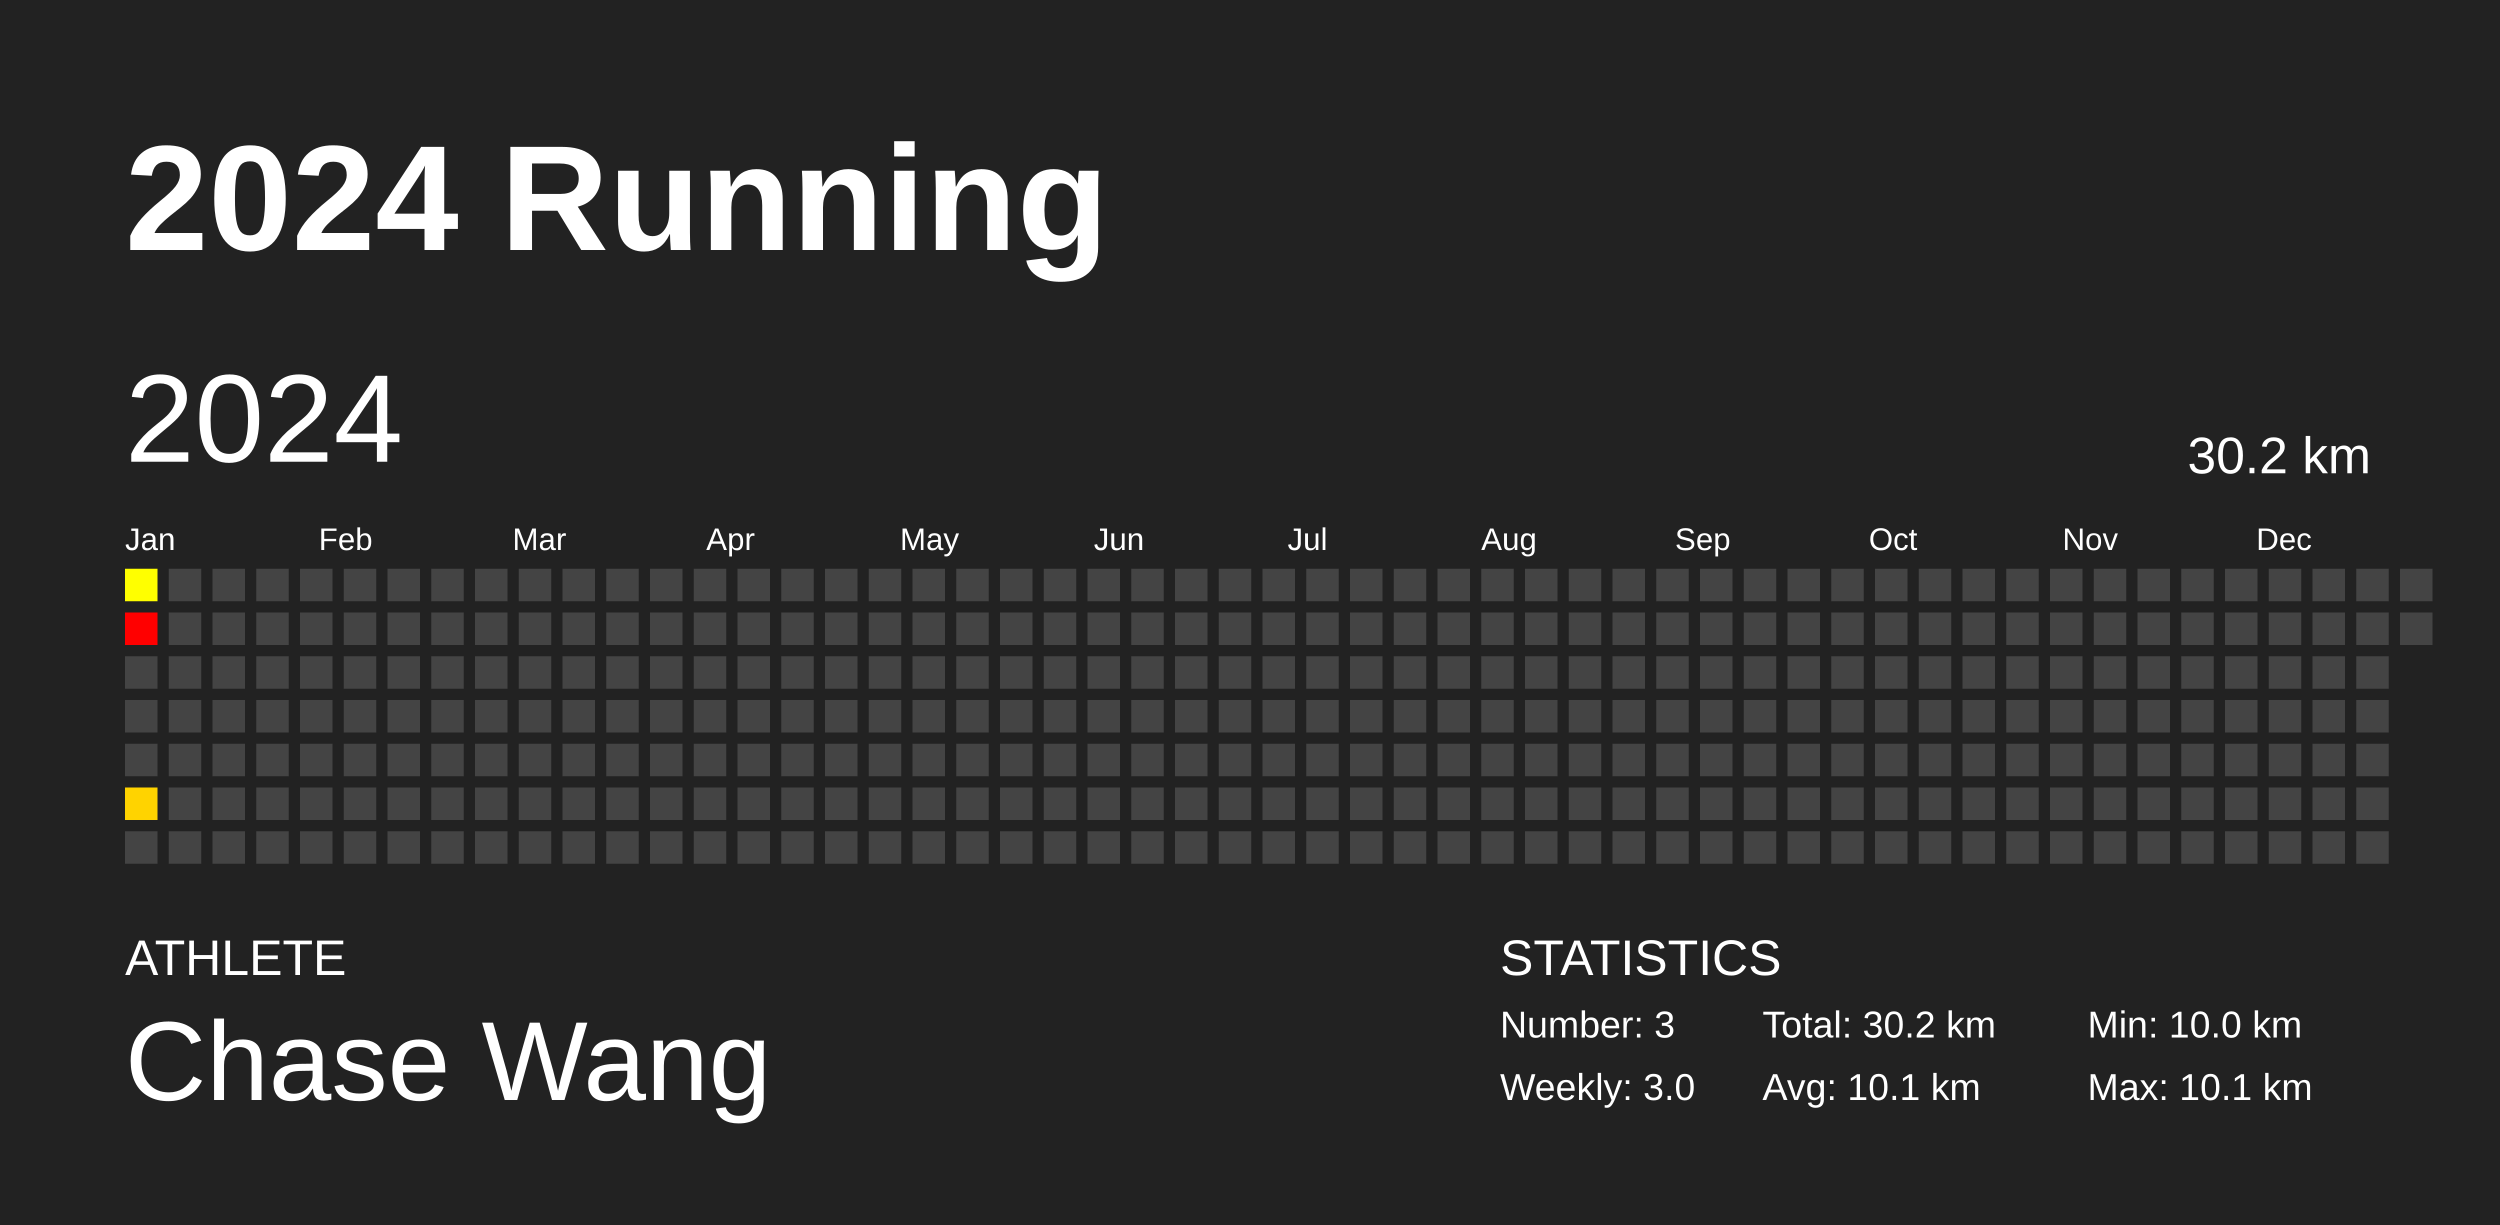
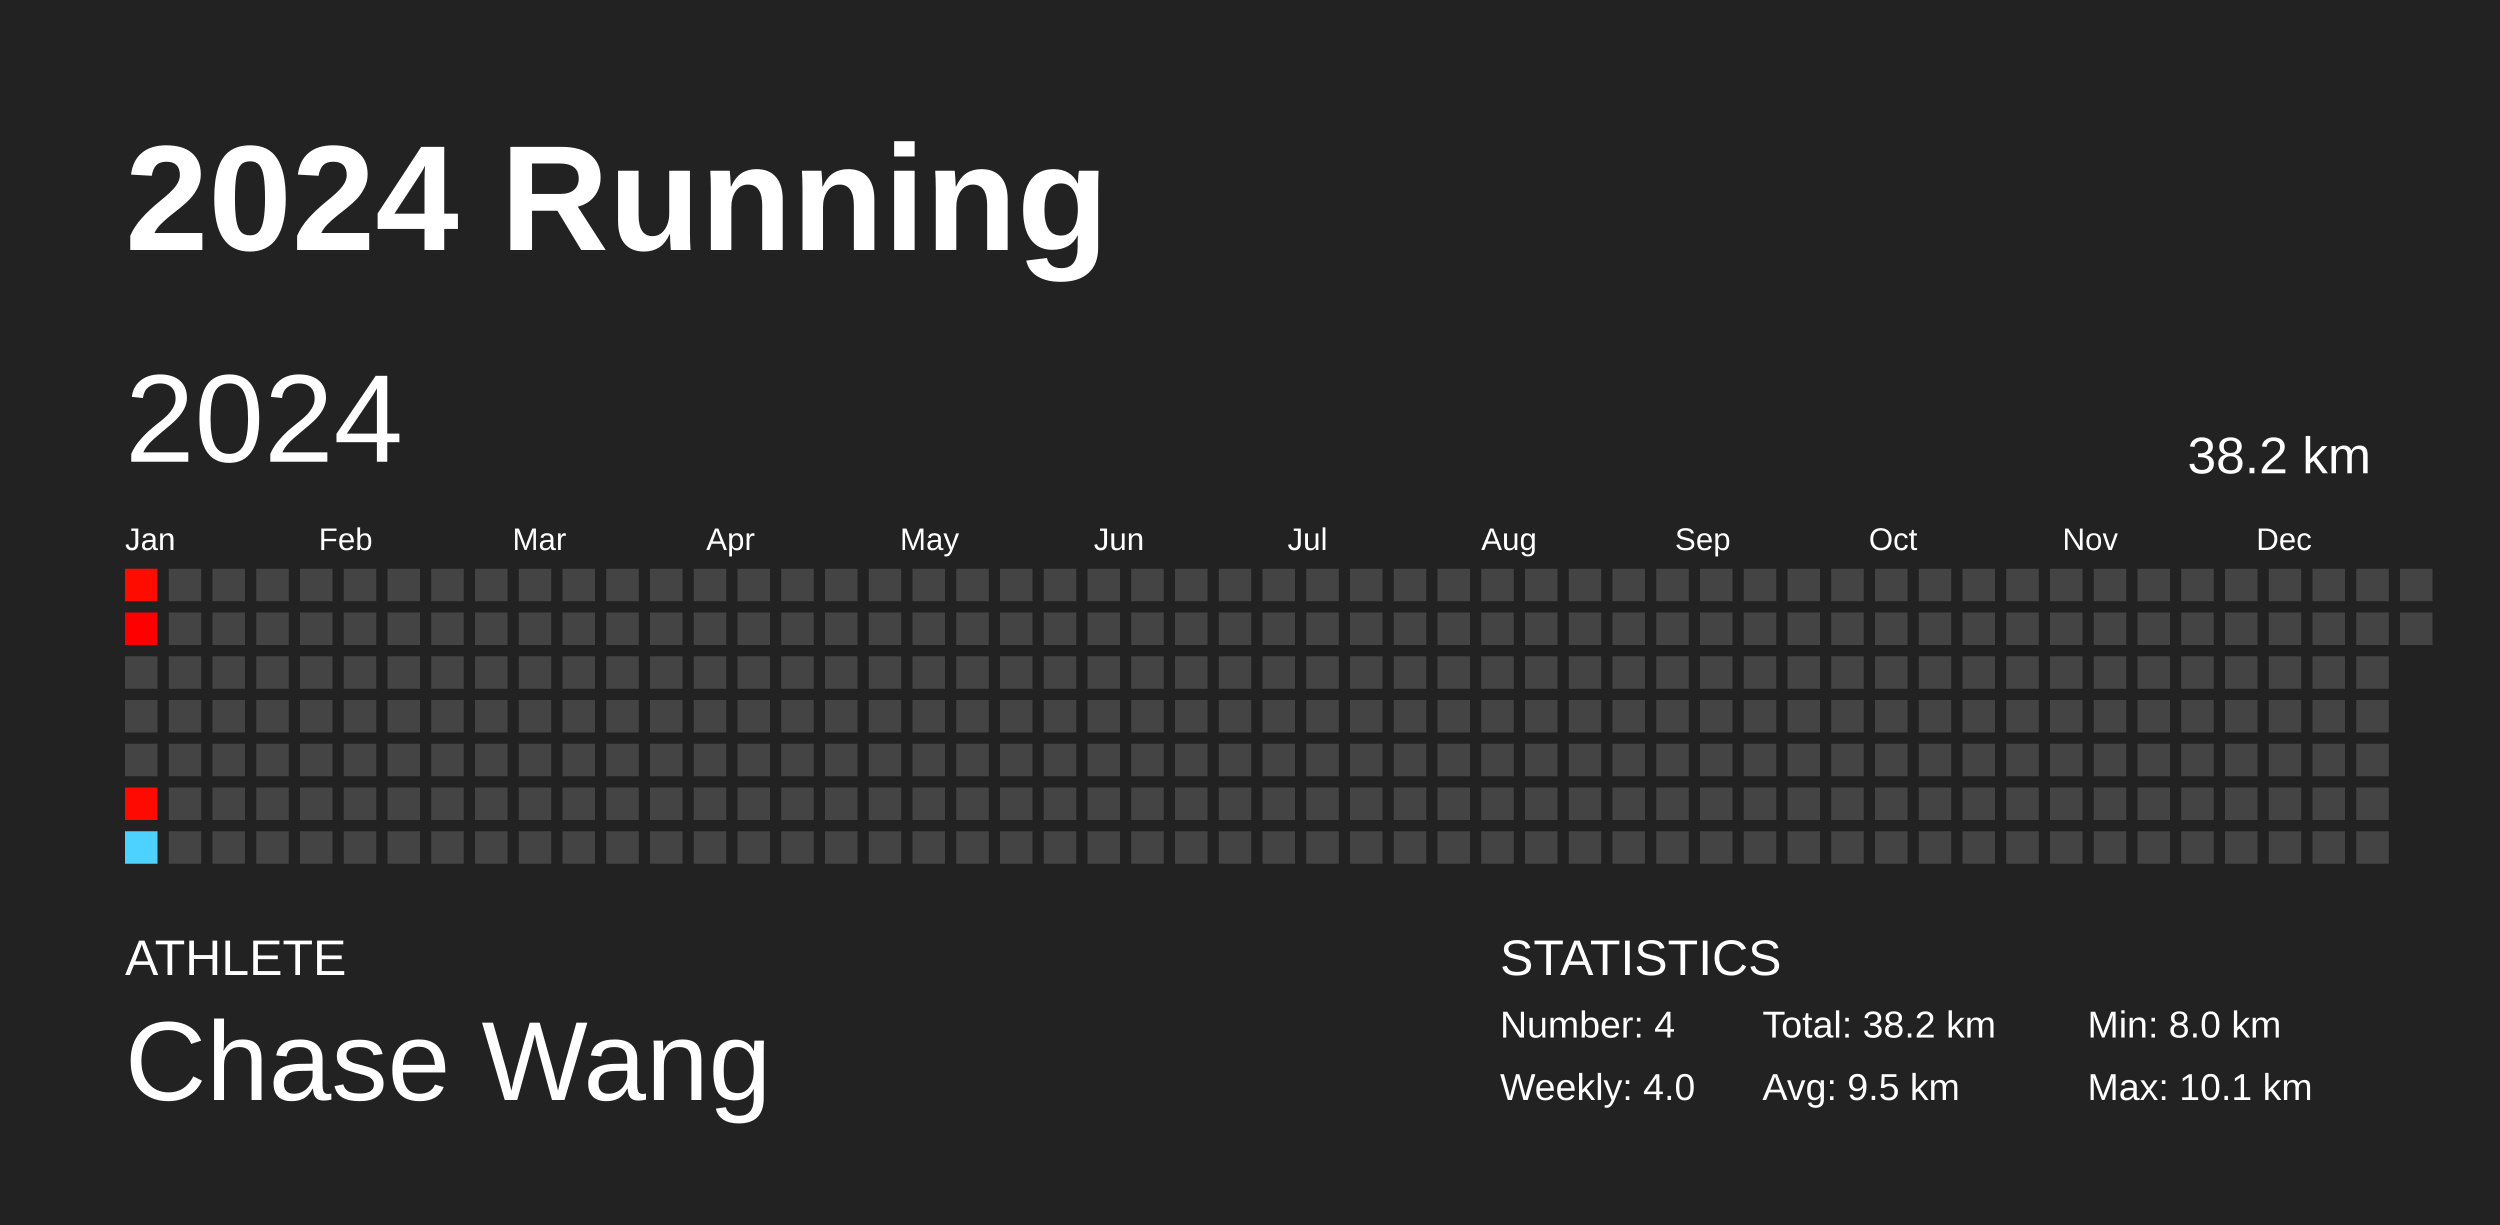
<svg xmlns="http://www.w3.org/2000/svg" baseProfile="full" height="98mm" version="1.1" viewBox="0,0,200,98" width="200mm">
  <defs />
  <rect fill="#222222" height="98" width="200" x="0" y="0" />
  <text fill="#FFFFFF" style="font-size:12px; font-family:Arial; font-weight:bold;" x="10" y="20">2024 Running</text>
  <text fill="#FFFFFF" style="font-size:4px; font-family:Arial" x="10" y="78">ATHLETE</text>
  <text fill="#FFFFFF" style="font-size:9px; font-family:Arial" x="10" y="88">Chase Wang</text>
  <text fill="#FFFFFF" style="font-size:4px; font-family:Arial" x="120" y="78">STATISTICS</text>
-   <text fill="#FFFFFF" style="font-size:3px; font-family:Arial" x="120" y="83">Number: 3</text>
-   <text fill="#FFFFFF" style="font-size:3px; font-family:Arial" x="120" y="88">Weekly: 3.0</text>
-   <text fill="#FFFFFF" style="font-size:3px; font-family:Arial" x="141" y="83">Total: 30.2 km</text>
-   <text fill="#FFFFFF" style="font-size:3px; font-family:Arial" x="141" y="88">Avg: 10.1 km</text>
-   <text fill="#FFFFFF" style="font-size:3px; font-family:Arial" x="167" y="83">Min: 10.0 km</text>
+   <text fill="#FFFFFF" style="font-size:3px; font-family:Arial" x="120" y="83">Number: 4</text>
+   <text fill="#FFFFFF" style="font-size:3px; font-family:Arial" x="120" y="88">Weekly: 4.0</text>
+   <text fill="#FFFFFF" style="font-size:3px; font-family:Arial" x="141" y="83">Total: 38.2 km</text>
+   <text fill="#FFFFFF" style="font-size:3px; font-family:Arial" x="141" y="88">Avg: 9.5 km</text>
+   <text fill="#FFFFFF" style="font-size:3px; font-family:Arial" x="167" y="83">Min: 8.0 km</text>
  <text fill="#FFFFFF" style="font-size:3px; font-family:Arial" x="167" y="88">Max: 10.1 km</text>
  <text dominant-baseline="hanging" fill="#FFFFFF" style="font-size:10.0px; font-family:Arial;" x="10" y="30">2024</text>
-   <text dominant-baseline="hanging" fill="#FFFFFF" style="font-size:4.125px; font-family:Arial;" x="175" y="35">30.2 km</text>
+   <text dominant-baseline="hanging" fill="#FFFFFF" style="font-size:4.125px; font-family:Arial;" x="175" y="35">38.2 km</text>
  <text fill="#FFFFFF" style="font-size:2.5px; font-family:Arial" x="10.0" y="44">Jan</text>
  <text fill="#FFFFFF" style="font-size:2.5px; font-family:Arial" x="25.5" y="44">Feb</text>
  <text fill="#FFFFFF" style="font-size:2.5px; font-family:Arial" x="41.0" y="44">Mar</text>
  <text fill="#FFFFFF" style="font-size:2.5px; font-family:Arial" x="56.5" y="44">Apr</text>
  <text fill="#FFFFFF" style="font-size:2.5px; font-family:Arial" x="72.0" y="44">May</text>
  <text fill="#FFFFFF" style="font-size:2.5px; font-family:Arial" x="87.5" y="44">Jun</text>
  <text fill="#FFFFFF" style="font-size:2.5px; font-family:Arial" x="103.0" y="44">Jul</text>
  <text fill="#FFFFFF" style="font-size:2.5px; font-family:Arial" x="118.5" y="44">Aug</text>
  <text fill="#FFFFFF" style="font-size:2.5px; font-family:Arial" x="134.0" y="44">Sep</text>
  <text fill="#FFFFFF" style="font-size:2.5px; font-family:Arial" x="149.5" y="44">Oct</text>
  <text fill="#FFFFFF" style="font-size:2.5px; font-family:Arial" x="165.0" y="44">Nov</text>
  <text fill="#FFFFFF" style="font-size:2.5px; font-family:Arial" x="180.5" y="44">Dec</text>
-   <rect fill="#ffff00" height="2.6" width="2.6" x="10.0" y="45.5" />
+   <rect fill="#ff0c00" height="2.6" width="2.6" x="10.0" y="45.5" />
  <rect fill="#ff0000" height="2.6" width="2.6" x="10.0" y="49.0" />
  <rect fill="#444444" height="2.6" width="2.6" x="10.0" y="52.5" />
  <rect fill="#444444" height="2.6" width="2.6" x="10.0" y="56.0" />
  <rect fill="#444444" height="2.6" width="2.6" x="10.0" y="59.5" />
-   <rect fill="#ffd300" height="2.6" width="2.6" x="10.0" y="63.0" />
-   <rect fill="#444444" height="2.6" width="2.6" x="10.0" y="66.5" />
+   <rect fill="#ff0a00" height="2.6" width="2.6" x="10.0" y="63.0" />
+   <rect fill="#4dd2ff" height="2.6" width="2.6" x="10.0" y="66.5" />
  <rect fill="#444444" height="2.6" width="2.6" x="13.5" y="45.5" />
  <rect fill="#444444" height="2.6" width="2.6" x="13.5" y="49.0" />
  <rect fill="#444444" height="2.6" width="2.6" x="13.5" y="52.5" />
  <rect fill="#444444" height="2.6" width="2.6" x="13.5" y="56.0" />
  <rect fill="#444444" height="2.6" width="2.6" x="13.5" y="59.5" />
  <rect fill="#444444" height="2.6" width="2.6" x="13.5" y="63.0" />
  <rect fill="#444444" height="2.6" width="2.6" x="13.5" y="66.5" />
  <rect fill="#444444" height="2.6" width="2.6" x="17.0" y="45.5" />
  <rect fill="#444444" height="2.6" width="2.6" x="17.0" y="49.0" />
  <rect fill="#444444" height="2.6" width="2.6" x="17.0" y="52.5" />
  <rect fill="#444444" height="2.6" width="2.6" x="17.0" y="56.0" />
  <rect fill="#444444" height="2.6" width="2.6" x="17.0" y="59.5" />
  <rect fill="#444444" height="2.6" width="2.6" x="17.0" y="63.0" />
  <rect fill="#444444" height="2.6" width="2.6" x="17.0" y="66.5" />
  <rect fill="#444444" height="2.6" width="2.6" x="20.5" y="45.5" />
  <rect fill="#444444" height="2.6" width="2.6" x="20.5" y="49.0" />
  <rect fill="#444444" height="2.6" width="2.6" x="20.5" y="52.5" />
  <rect fill="#444444" height="2.6" width="2.6" x="20.5" y="56.0" />
  <rect fill="#444444" height="2.6" width="2.6" x="20.5" y="59.5" />
  <rect fill="#444444" height="2.6" width="2.6" x="20.5" y="63.0" />
  <rect fill="#444444" height="2.6" width="2.6" x="20.5" y="66.5" />
  <rect fill="#444444" height="2.6" width="2.6" x="24.0" y="45.5" />
  <rect fill="#444444" height="2.6" width="2.6" x="24.0" y="49.0" />
  <rect fill="#444444" height="2.6" width="2.6" x="24.0" y="52.5" />
  <rect fill="#444444" height="2.6" width="2.6" x="24.0" y="56.0" />
  <rect fill="#444444" height="2.6" width="2.6" x="24.0" y="59.5" />
  <rect fill="#444444" height="2.6" width="2.6" x="24.0" y="63.0" />
  <rect fill="#444444" height="2.6" width="2.6" x="24.0" y="66.5" />
  <rect fill="#444444" height="2.6" width="2.6" x="27.5" y="45.5" />
  <rect fill="#444444" height="2.6" width="2.6" x="27.5" y="49.0" />
  <rect fill="#444444" height="2.6" width="2.6" x="27.5" y="52.5" />
  <rect fill="#444444" height="2.6" width="2.6" x="27.5" y="56.0" />
  <rect fill="#444444" height="2.6" width="2.6" x="27.5" y="59.5" />
  <rect fill="#444444" height="2.6" width="2.6" x="27.5" y="63.0" />
  <rect fill="#444444" height="2.6" width="2.6" x="27.5" y="66.5" />
  <rect fill="#444444" height="2.6" width="2.6" x="31.0" y="45.5" />
  <rect fill="#444444" height="2.6" width="2.6" x="31.0" y="49.0" />
  <rect fill="#444444" height="2.6" width="2.6" x="31.0" y="52.5" />
  <rect fill="#444444" height="2.6" width="2.6" x="31.0" y="56.0" />
  <rect fill="#444444" height="2.6" width="2.6" x="31.0" y="59.5" />
  <rect fill="#444444" height="2.6" width="2.6" x="31.0" y="63.0" />
  <rect fill="#444444" height="2.6" width="2.6" x="31.0" y="66.5" />
  <rect fill="#444444" height="2.6" width="2.6" x="34.5" y="45.5" />
  <rect fill="#444444" height="2.6" width="2.6" x="34.5" y="49.0" />
  <rect fill="#444444" height="2.6" width="2.6" x="34.5" y="52.5" />
  <rect fill="#444444" height="2.6" width="2.6" x="34.5" y="56.0" />
  <rect fill="#444444" height="2.6" width="2.6" x="34.5" y="59.5" />
  <rect fill="#444444" height="2.6" width="2.6" x="34.5" y="63.0" />
  <rect fill="#444444" height="2.6" width="2.6" x="34.5" y="66.5" />
  <rect fill="#444444" height="2.6" width="2.6" x="38.0" y="45.5" />
  <rect fill="#444444" height="2.6" width="2.6" x="38.0" y="49.0" />
  <rect fill="#444444" height="2.6" width="2.6" x="38.0" y="52.5" />
  <rect fill="#444444" height="2.6" width="2.6" x="38.0" y="56.0" />
  <rect fill="#444444" height="2.6" width="2.6" x="38.0" y="59.5" />
  <rect fill="#444444" height="2.6" width="2.6" x="38.0" y="63.0" />
  <rect fill="#444444" height="2.6" width="2.6" x="38.0" y="66.5" />
  <rect fill="#444444" height="2.6" width="2.6" x="41.5" y="45.5" />
  <rect fill="#444444" height="2.6" width="2.6" x="41.5" y="49.0" />
  <rect fill="#444444" height="2.6" width="2.6" x="41.5" y="52.5" />
  <rect fill="#444444" height="2.6" width="2.6" x="41.5" y="56.0" />
  <rect fill="#444444" height="2.6" width="2.6" x="41.5" y="59.5" />
  <rect fill="#444444" height="2.6" width="2.6" x="41.5" y="63.0" />
  <rect fill="#444444" height="2.6" width="2.6" x="41.5" y="66.5" />
  <rect fill="#444444" height="2.6" width="2.6" x="45.0" y="45.5" />
  <rect fill="#444444" height="2.6" width="2.6" x="45.0" y="49.0" />
  <rect fill="#444444" height="2.6" width="2.6" x="45.0" y="52.5" />
  <rect fill="#444444" height="2.6" width="2.6" x="45.0" y="56.0" />
  <rect fill="#444444" height="2.6" width="2.6" x="45.0" y="59.5" />
  <rect fill="#444444" height="2.6" width="2.6" x="45.0" y="63.0" />
  <rect fill="#444444" height="2.6" width="2.6" x="45.0" y="66.5" />
  <rect fill="#444444" height="2.6" width="2.6" x="48.5" y="45.5" />
  <rect fill="#444444" height="2.6" width="2.6" x="48.5" y="49.0" />
  <rect fill="#444444" height="2.6" width="2.6" x="48.5" y="52.5" />
  <rect fill="#444444" height="2.6" width="2.6" x="48.5" y="56.0" />
  <rect fill="#444444" height="2.6" width="2.6" x="48.5" y="59.5" />
  <rect fill="#444444" height="2.6" width="2.6" x="48.5" y="63.0" />
  <rect fill="#444444" height="2.6" width="2.6" x="48.5" y="66.5" />
  <rect fill="#444444" height="2.6" width="2.6" x="52.0" y="45.5" />
  <rect fill="#444444" height="2.6" width="2.6" x="52.0" y="49.0" />
  <rect fill="#444444" height="2.6" width="2.6" x="52.0" y="52.5" />
  <rect fill="#444444" height="2.6" width="2.6" x="52.0" y="56.0" />
  <rect fill="#444444" height="2.6" width="2.6" x="52.0" y="59.5" />
  <rect fill="#444444" height="2.6" width="2.6" x="52.0" y="63.0" />
  <rect fill="#444444" height="2.6" width="2.6" x="52.0" y="66.5" />
  <rect fill="#444444" height="2.6" width="2.6" x="55.5" y="45.5" />
  <rect fill="#444444" height="2.6" width="2.6" x="55.5" y="49.0" />
  <rect fill="#444444" height="2.6" width="2.6" x="55.5" y="52.5" />
  <rect fill="#444444" height="2.6" width="2.6" x="55.5" y="56.0" />
  <rect fill="#444444" height="2.6" width="2.6" x="55.5" y="59.5" />
  <rect fill="#444444" height="2.6" width="2.6" x="55.5" y="63.0" />
  <rect fill="#444444" height="2.6" width="2.6" x="55.5" y="66.5" />
  <rect fill="#444444" height="2.6" width="2.6" x="59.0" y="45.5" />
  <rect fill="#444444" height="2.6" width="2.6" x="59.0" y="49.0" />
  <rect fill="#444444" height="2.6" width="2.6" x="59.0" y="52.5" />
  <rect fill="#444444" height="2.6" width="2.6" x="59.0" y="56.0" />
  <rect fill="#444444" height="2.6" width="2.6" x="59.0" y="59.5" />
  <rect fill="#444444" height="2.6" width="2.6" x="59.0" y="63.0" />
  <rect fill="#444444" height="2.6" width="2.6" x="59.0" y="66.5" />
  <rect fill="#444444" height="2.6" width="2.6" x="62.5" y="45.5" />
  <rect fill="#444444" height="2.6" width="2.6" x="62.5" y="49.0" />
  <rect fill="#444444" height="2.6" width="2.6" x="62.5" y="52.5" />
  <rect fill="#444444" height="2.6" width="2.6" x="62.5" y="56.0" />
  <rect fill="#444444" height="2.6" width="2.6" x="62.5" y="59.5" />
  <rect fill="#444444" height="2.6" width="2.6" x="62.5" y="63.0" />
  <rect fill="#444444" height="2.6" width="2.6" x="62.5" y="66.5" />
  <rect fill="#444444" height="2.6" width="2.6" x="66.0" y="45.5" />
  <rect fill="#444444" height="2.6" width="2.6" x="66.0" y="49.0" />
  <rect fill="#444444" height="2.6" width="2.6" x="66.0" y="52.5" />
  <rect fill="#444444" height="2.6" width="2.6" x="66.0" y="56.0" />
  <rect fill="#444444" height="2.6" width="2.6" x="66.0" y="59.5" />
  <rect fill="#444444" height="2.6" width="2.6" x="66.0" y="63.0" />
  <rect fill="#444444" height="2.6" width="2.6" x="66.0" y="66.5" />
  <rect fill="#444444" height="2.6" width="2.6" x="69.5" y="45.5" />
  <rect fill="#444444" height="2.6" width="2.6" x="69.5" y="49.0" />
  <rect fill="#444444" height="2.6" width="2.6" x="69.5" y="52.5" />
  <rect fill="#444444" height="2.6" width="2.6" x="69.5" y="56.0" />
  <rect fill="#444444" height="2.6" width="2.6" x="69.5" y="59.5" />
  <rect fill="#444444" height="2.6" width="2.6" x="69.5" y="63.0" />
  <rect fill="#444444" height="2.6" width="2.6" x="69.5" y="66.5" />
  <rect fill="#444444" height="2.6" width="2.6" x="73.0" y="45.5" />
  <rect fill="#444444" height="2.6" width="2.6" x="73.0" y="49.0" />
  <rect fill="#444444" height="2.6" width="2.6" x="73.0" y="52.5" />
  <rect fill="#444444" height="2.6" width="2.6" x="73.0" y="56.0" />
  <rect fill="#444444" height="2.6" width="2.6" x="73.0" y="59.5" />
  <rect fill="#444444" height="2.6" width="2.6" x="73.0" y="63.0" />
  <rect fill="#444444" height="2.6" width="2.6" x="73.0" y="66.5" />
  <rect fill="#444444" height="2.6" width="2.6" x="76.5" y="45.5" />
  <rect fill="#444444" height="2.6" width="2.6" x="76.5" y="49.0" />
  <rect fill="#444444" height="2.6" width="2.6" x="76.5" y="52.5" />
  <rect fill="#444444" height="2.6" width="2.6" x="76.5" y="56.0" />
  <rect fill="#444444" height="2.6" width="2.6" x="76.5" y="59.5" />
  <rect fill="#444444" height="2.6" width="2.6" x="76.5" y="63.0" />
  <rect fill="#444444" height="2.6" width="2.6" x="76.5" y="66.5" />
  <rect fill="#444444" height="2.6" width="2.6" x="80.0" y="45.5" />
  <rect fill="#444444" height="2.6" width="2.6" x="80.0" y="49.0" />
  <rect fill="#444444" height="2.6" width="2.6" x="80.0" y="52.5" />
  <rect fill="#444444" height="2.6" width="2.6" x="80.0" y="56.0" />
  <rect fill="#444444" height="2.6" width="2.6" x="80.0" y="59.5" />
  <rect fill="#444444" height="2.6" width="2.6" x="80.0" y="63.0" />
  <rect fill="#444444" height="2.6" width="2.6" x="80.0" y="66.5" />
  <rect fill="#444444" height="2.6" width="2.6" x="83.5" y="45.5" />
  <rect fill="#444444" height="2.6" width="2.6" x="83.5" y="49.0" />
  <rect fill="#444444" height="2.6" width="2.6" x="83.5" y="52.5" />
  <rect fill="#444444" height="2.6" width="2.6" x="83.5" y="56.0" />
  <rect fill="#444444" height="2.6" width="2.6" x="83.5" y="59.5" />
  <rect fill="#444444" height="2.6" width="2.6" x="83.5" y="63.0" />
  <rect fill="#444444" height="2.6" width="2.6" x="83.5" y="66.5" />
  <rect fill="#444444" height="2.6" width="2.6" x="87.0" y="45.5" />
  <rect fill="#444444" height="2.6" width="2.6" x="87.0" y="49.0" />
  <rect fill="#444444" height="2.6" width="2.6" x="87.0" y="52.5" />
  <rect fill="#444444" height="2.6" width="2.6" x="87.0" y="56.0" />
  <rect fill="#444444" height="2.6" width="2.6" x="87.0" y="59.5" />
  <rect fill="#444444" height="2.6" width="2.6" x="87.0" y="63.0" />
  <rect fill="#444444" height="2.6" width="2.6" x="87.0" y="66.5" />
  <rect fill="#444444" height="2.6" width="2.6" x="90.5" y="45.5" />
  <rect fill="#444444" height="2.6" width="2.6" x="90.5" y="49.0" />
  <rect fill="#444444" height="2.6" width="2.6" x="90.5" y="52.5" />
  <rect fill="#444444" height="2.6" width="2.6" x="90.5" y="56.0" />
  <rect fill="#444444" height="2.6" width="2.6" x="90.5" y="59.5" />
  <rect fill="#444444" height="2.6" width="2.6" x="90.5" y="63.0" />
  <rect fill="#444444" height="2.6" width="2.6" x="90.5" y="66.5" />
  <rect fill="#444444" height="2.6" width="2.6" x="94.0" y="45.5" />
  <rect fill="#444444" height="2.6" width="2.6" x="94.0" y="49.0" />
  <rect fill="#444444" height="2.6" width="2.6" x="94.0" y="52.5" />
  <rect fill="#444444" height="2.6" width="2.6" x="94.0" y="56.0" />
  <rect fill="#444444" height="2.6" width="2.6" x="94.0" y="59.5" />
  <rect fill="#444444" height="2.6" width="2.6" x="94.0" y="63.0" />
  <rect fill="#444444" height="2.6" width="2.6" x="94.0" y="66.5" />
  <rect fill="#444444" height="2.6" width="2.6" x="97.5" y="45.5" />
  <rect fill="#444444" height="2.6" width="2.6" x="97.5" y="49.0" />
  <rect fill="#444444" height="2.6" width="2.6" x="97.5" y="52.5" />
  <rect fill="#444444" height="2.6" width="2.6" x="97.5" y="56.0" />
  <rect fill="#444444" height="2.6" width="2.6" x="97.5" y="59.5" />
  <rect fill="#444444" height="2.6" width="2.6" x="97.5" y="63.0" />
  <rect fill="#444444" height="2.6" width="2.6" x="97.5" y="66.5" />
  <rect fill="#444444" height="2.6" width="2.6" x="101.0" y="45.5" />
  <rect fill="#444444" height="2.6" width="2.6" x="101.0" y="49.0" />
  <rect fill="#444444" height="2.6" width="2.6" x="101.0" y="52.5" />
  <rect fill="#444444" height="2.6" width="2.6" x="101.0" y="56.0" />
  <rect fill="#444444" height="2.6" width="2.6" x="101.0" y="59.5" />
  <rect fill="#444444" height="2.6" width="2.6" x="101.0" y="63.0" />
  <rect fill="#444444" height="2.6" width="2.6" x="101.0" y="66.5" />
  <rect fill="#444444" height="2.6" width="2.6" x="104.5" y="45.5" />
  <rect fill="#444444" height="2.6" width="2.6" x="104.5" y="49.0" />
  <rect fill="#444444" height="2.6" width="2.6" x="104.5" y="52.5" />
  <rect fill="#444444" height="2.6" width="2.6" x="104.5" y="56.0" />
  <rect fill="#444444" height="2.6" width="2.6" x="104.5" y="59.5" />
  <rect fill="#444444" height="2.6" width="2.6" x="104.5" y="63.0" />
  <rect fill="#444444" height="2.6" width="2.6" x="104.5" y="66.5" />
  <rect fill="#444444" height="2.6" width="2.6" x="108.0" y="45.5" />
  <rect fill="#444444" height="2.6" width="2.6" x="108.0" y="49.0" />
  <rect fill="#444444" height="2.6" width="2.6" x="108.0" y="52.5" />
  <rect fill="#444444" height="2.6" width="2.6" x="108.0" y="56.0" />
  <rect fill="#444444" height="2.6" width="2.6" x="108.0" y="59.5" />
  <rect fill="#444444" height="2.6" width="2.6" x="108.0" y="63.0" />
  <rect fill="#444444" height="2.6" width="2.6" x="108.0" y="66.5" />
  <rect fill="#444444" height="2.6" width="2.6" x="111.5" y="45.5" />
  <rect fill="#444444" height="2.6" width="2.6" x="111.5" y="49.0" />
  <rect fill="#444444" height="2.6" width="2.6" x="111.5" y="52.5" />
  <rect fill="#444444" height="2.6" width="2.6" x="111.5" y="56.0" />
  <rect fill="#444444" height="2.6" width="2.6" x="111.5" y="59.5" />
  <rect fill="#444444" height="2.6" width="2.6" x="111.5" y="63.0" />
  <rect fill="#444444" height="2.6" width="2.6" x="111.5" y="66.5" />
  <rect fill="#444444" height="2.6" width="2.6" x="115.0" y="45.5" />
  <rect fill="#444444" height="2.6" width="2.6" x="115.0" y="49.0" />
  <rect fill="#444444" height="2.6" width="2.6" x="115.0" y="52.5" />
  <rect fill="#444444" height="2.6" width="2.6" x="115.0" y="56.0" />
  <rect fill="#444444" height="2.6" width="2.6" x="115.0" y="59.5" />
  <rect fill="#444444" height="2.6" width="2.6" x="115.0" y="63.0" />
  <rect fill="#444444" height="2.6" width="2.6" x="115.0" y="66.5" />
  <rect fill="#444444" height="2.6" width="2.6" x="118.5" y="45.5" />
  <rect fill="#444444" height="2.6" width="2.6" x="118.5" y="49.0" />
  <rect fill="#444444" height="2.6" width="2.6" x="118.5" y="52.5" />
  <rect fill="#444444" height="2.6" width="2.6" x="118.5" y="56.0" />
  <rect fill="#444444" height="2.6" width="2.6" x="118.5" y="59.5" />
  <rect fill="#444444" height="2.6" width="2.6" x="118.5" y="63.0" />
  <rect fill="#444444" height="2.6" width="2.6" x="118.5" y="66.5" />
  <rect fill="#444444" height="2.6" width="2.6" x="122.0" y="45.5" />
  <rect fill="#444444" height="2.6" width="2.6" x="122.0" y="49.0" />
  <rect fill="#444444" height="2.6" width="2.6" x="122.0" y="52.5" />
  <rect fill="#444444" height="2.6" width="2.6" x="122.0" y="56.0" />
  <rect fill="#444444" height="2.6" width="2.6" x="122.0" y="59.5" />
  <rect fill="#444444" height="2.6" width="2.6" x="122.0" y="63.0" />
  <rect fill="#444444" height="2.6" width="2.6" x="122.0" y="66.5" />
  <rect fill="#444444" height="2.6" width="2.6" x="125.5" y="45.5" />
  <rect fill="#444444" height="2.6" width="2.6" x="125.5" y="49.0" />
  <rect fill="#444444" height="2.6" width="2.6" x="125.5" y="52.5" />
  <rect fill="#444444" height="2.6" width="2.6" x="125.5" y="56.0" />
  <rect fill="#444444" height="2.6" width="2.6" x="125.5" y="59.5" />
  <rect fill="#444444" height="2.6" width="2.6" x="125.5" y="63.0" />
  <rect fill="#444444" height="2.6" width="2.6" x="125.5" y="66.5" />
  <rect fill="#444444" height="2.6" width="2.6" x="129.0" y="45.5" />
  <rect fill="#444444" height="2.6" width="2.6" x="129.0" y="49.0" />
  <rect fill="#444444" height="2.6" width="2.6" x="129.0" y="52.5" />
  <rect fill="#444444" height="2.6" width="2.6" x="129.0" y="56.0" />
  <rect fill="#444444" height="2.6" width="2.6" x="129.0" y="59.5" />
  <rect fill="#444444" height="2.6" width="2.6" x="129.0" y="63.0" />
  <rect fill="#444444" height="2.6" width="2.6" x="129.0" y="66.5" />
  <rect fill="#444444" height="2.6" width="2.6" x="132.5" y="45.5" />
  <rect fill="#444444" height="2.6" width="2.6" x="132.5" y="49.0" />
  <rect fill="#444444" height="2.6" width="2.6" x="132.5" y="52.5" />
  <rect fill="#444444" height="2.6" width="2.6" x="132.5" y="56.0" />
  <rect fill="#444444" height="2.6" width="2.6" x="132.5" y="59.5" />
  <rect fill="#444444" height="2.6" width="2.6" x="132.5" y="63.0" />
  <rect fill="#444444" height="2.6" width="2.6" x="132.5" y="66.5" />
  <rect fill="#444444" height="2.6" width="2.6" x="136.0" y="45.5" />
  <rect fill="#444444" height="2.6" width="2.6" x="136.0" y="49.0" />
  <rect fill="#444444" height="2.6" width="2.6" x="136.0" y="52.5" />
  <rect fill="#444444" height="2.6" width="2.6" x="136.0" y="56.0" />
  <rect fill="#444444" height="2.6" width="2.6" x="136.0" y="59.5" />
  <rect fill="#444444" height="2.6" width="2.6" x="136.0" y="63.0" />
  <rect fill="#444444" height="2.6" width="2.6" x="136.0" y="66.5" />
  <rect fill="#444444" height="2.6" width="2.6" x="139.5" y="45.5" />
  <rect fill="#444444" height="2.6" width="2.6" x="139.5" y="49.0" />
  <rect fill="#444444" height="2.6" width="2.6" x="139.5" y="52.5" />
  <rect fill="#444444" height="2.6" width="2.6" x="139.5" y="56.0" />
  <rect fill="#444444" height="2.6" width="2.6" x="139.5" y="59.5" />
  <rect fill="#444444" height="2.6" width="2.6" x="139.5" y="63.0" />
  <rect fill="#444444" height="2.6" width="2.6" x="139.5" y="66.5" />
  <rect fill="#444444" height="2.6" width="2.6" x="143.0" y="45.5" />
  <rect fill="#444444" height="2.6" width="2.6" x="143.0" y="49.0" />
  <rect fill="#444444" height="2.6" width="2.6" x="143.0" y="52.5" />
  <rect fill="#444444" height="2.6" width="2.6" x="143.0" y="56.0" />
  <rect fill="#444444" height="2.6" width="2.6" x="143.0" y="59.5" />
  <rect fill="#444444" height="2.6" width="2.6" x="143.0" y="63.0" />
  <rect fill="#444444" height="2.6" width="2.6" x="143.0" y="66.5" />
  <rect fill="#444444" height="2.6" width="2.6" x="146.5" y="45.5" />
  <rect fill="#444444" height="2.6" width="2.6" x="146.5" y="49.0" />
  <rect fill="#444444" height="2.6" width="2.6" x="146.5" y="52.5" />
  <rect fill="#444444" height="2.6" width="2.6" x="146.5" y="56.0" />
  <rect fill="#444444" height="2.6" width="2.6" x="146.5" y="59.5" />
  <rect fill="#444444" height="2.6" width="2.6" x="146.5" y="63.0" />
  <rect fill="#444444" height="2.6" width="2.6" x="146.5" y="66.5" />
  <rect fill="#444444" height="2.6" width="2.6" x="150.0" y="45.5" />
  <rect fill="#444444" height="2.6" width="2.6" x="150.0" y="49.0" />
  <rect fill="#444444" height="2.6" width="2.6" x="150.0" y="52.5" />
  <rect fill="#444444" height="2.6" width="2.6" x="150.0" y="56.0" />
  <rect fill="#444444" height="2.6" width="2.6" x="150.0" y="59.5" />
  <rect fill="#444444" height="2.6" width="2.6" x="150.0" y="63.0" />
  <rect fill="#444444" height="2.6" width="2.6" x="150.0" y="66.5" />
  <rect fill="#444444" height="2.6" width="2.6" x="153.5" y="45.5" />
  <rect fill="#444444" height="2.6" width="2.6" x="153.5" y="49.0" />
  <rect fill="#444444" height="2.6" width="2.6" x="153.5" y="52.5" />
  <rect fill="#444444" height="2.6" width="2.6" x="153.5" y="56.0" />
  <rect fill="#444444" height="2.6" width="2.6" x="153.5" y="59.5" />
  <rect fill="#444444" height="2.6" width="2.6" x="153.5" y="63.0" />
  <rect fill="#444444" height="2.6" width="2.6" x="153.5" y="66.5" />
  <rect fill="#444444" height="2.6" width="2.6" x="157.0" y="45.5" />
  <rect fill="#444444" height="2.6" width="2.6" x="157.0" y="49.0" />
  <rect fill="#444444" height="2.6" width="2.6" x="157.0" y="52.5" />
  <rect fill="#444444" height="2.6" width="2.6" x="157.0" y="56.0" />
  <rect fill="#444444" height="2.6" width="2.6" x="157.0" y="59.5" />
  <rect fill="#444444" height="2.6" width="2.6" x="157.0" y="63.0" />
  <rect fill="#444444" height="2.6" width="2.6" x="157.0" y="66.5" />
  <rect fill="#444444" height="2.6" width="2.6" x="160.5" y="45.5" />
  <rect fill="#444444" height="2.6" width="2.6" x="160.5" y="49.0" />
  <rect fill="#444444" height="2.6" width="2.6" x="160.5" y="52.5" />
  <rect fill="#444444" height="2.6" width="2.6" x="160.5" y="56.0" />
  <rect fill="#444444" height="2.6" width="2.6" x="160.5" y="59.5" />
  <rect fill="#444444" height="2.6" width="2.6" x="160.5" y="63.0" />
  <rect fill="#444444" height="2.6" width="2.6" x="160.5" y="66.5" />
  <rect fill="#444444" height="2.6" width="2.6" x="164.0" y="45.5" />
  <rect fill="#444444" height="2.6" width="2.6" x="164.0" y="49.0" />
  <rect fill="#444444" height="2.6" width="2.6" x="164.0" y="52.5" />
  <rect fill="#444444" height="2.6" width="2.6" x="164.0" y="56.0" />
  <rect fill="#444444" height="2.6" width="2.6" x="164.0" y="59.5" />
  <rect fill="#444444" height="2.6" width="2.6" x="164.0" y="63.0" />
  <rect fill="#444444" height="2.6" width="2.6" x="164.0" y="66.5" />
  <rect fill="#444444" height="2.6" width="2.6" x="167.5" y="45.5" />
  <rect fill="#444444" height="2.6" width="2.6" x="167.5" y="49.0" />
  <rect fill="#444444" height="2.6" width="2.6" x="167.5" y="52.5" />
  <rect fill="#444444" height="2.6" width="2.6" x="167.5" y="56.0" />
  <rect fill="#444444" height="2.6" width="2.6" x="167.5" y="59.5" />
  <rect fill="#444444" height="2.6" width="2.6" x="167.5" y="63.0" />
  <rect fill="#444444" height="2.6" width="2.6" x="167.5" y="66.5" />
  <rect fill="#444444" height="2.6" width="2.6" x="171.0" y="45.5" />
  <rect fill="#444444" height="2.6" width="2.6" x="171.0" y="49.0" />
  <rect fill="#444444" height="2.6" width="2.6" x="171.0" y="52.5" />
  <rect fill="#444444" height="2.6" width="2.6" x="171.0" y="56.0" />
  <rect fill="#444444" height="2.6" width="2.6" x="171.0" y="59.5" />
  <rect fill="#444444" height="2.6" width="2.6" x="171.0" y="63.0" />
  <rect fill="#444444" height="2.6" width="2.6" x="171.0" y="66.5" />
  <rect fill="#444444" height="2.6" width="2.6" x="174.5" y="45.5" />
  <rect fill="#444444" height="2.6" width="2.6" x="174.5" y="49.0" />
  <rect fill="#444444" height="2.6" width="2.6" x="174.5" y="52.5" />
  <rect fill="#444444" height="2.6" width="2.6" x="174.5" y="56.0" />
  <rect fill="#444444" height="2.6" width="2.6" x="174.5" y="59.5" />
  <rect fill="#444444" height="2.6" width="2.6" x="174.5" y="63.0" />
  <rect fill="#444444" height="2.6" width="2.6" x="174.5" y="66.5" />
  <rect fill="#444444" height="2.6" width="2.6" x="178.0" y="45.5" />
  <rect fill="#444444" height="2.6" width="2.6" x="178.0" y="49.0" />
  <rect fill="#444444" height="2.6" width="2.6" x="178.0" y="52.5" />
  <rect fill="#444444" height="2.6" width="2.6" x="178.0" y="56.0" />
  <rect fill="#444444" height="2.6" width="2.6" x="178.0" y="59.5" />
  <rect fill="#444444" height="2.6" width="2.6" x="178.0" y="63.0" />
  <rect fill="#444444" height="2.6" width="2.6" x="178.0" y="66.5" />
  <rect fill="#444444" height="2.6" width="2.6" x="181.5" y="45.5" />
  <rect fill="#444444" height="2.6" width="2.6" x="181.5" y="49.0" />
  <rect fill="#444444" height="2.6" width="2.6" x="181.5" y="52.5" />
  <rect fill="#444444" height="2.6" width="2.6" x="181.5" y="56.0" />
  <rect fill="#444444" height="2.6" width="2.6" x="181.5" y="59.5" />
  <rect fill="#444444" height="2.6" width="2.6" x="181.5" y="63.0" />
  <rect fill="#444444" height="2.6" width="2.6" x="181.5" y="66.5" />
  <rect fill="#444444" height="2.6" width="2.6" x="185.0" y="45.5" />
  <rect fill="#444444" height="2.6" width="2.6" x="185.0" y="49.0" />
  <rect fill="#444444" height="2.6" width="2.6" x="185.0" y="52.5" />
  <rect fill="#444444" height="2.6" width="2.6" x="185.0" y="56.0" />
  <rect fill="#444444" height="2.6" width="2.6" x="185.0" y="59.5" />
  <rect fill="#444444" height="2.6" width="2.6" x="185.0" y="63.0" />
  <rect fill="#444444" height="2.6" width="2.6" x="185.0" y="66.5" />
  <rect fill="#444444" height="2.6" width="2.6" x="188.5" y="45.5" />
  <rect fill="#444444" height="2.6" width="2.6" x="188.5" y="49.0" />
  <rect fill="#444444" height="2.6" width="2.6" x="188.5" y="52.5" />
  <rect fill="#444444" height="2.6" width="2.6" x="188.5" y="56.0" />
  <rect fill="#444444" height="2.6" width="2.6" x="188.5" y="59.5" />
  <rect fill="#444444" height="2.6" width="2.6" x="188.5" y="63.0" />
  <rect fill="#444444" height="2.6" width="2.6" x="188.5" y="66.5" />
  <rect fill="#444444" height="2.6" width="2.6" x="192.0" y="45.5" />
  <rect fill="#444444" height="2.6" width="2.6" x="192.0" y="49.0" />
</svg>
